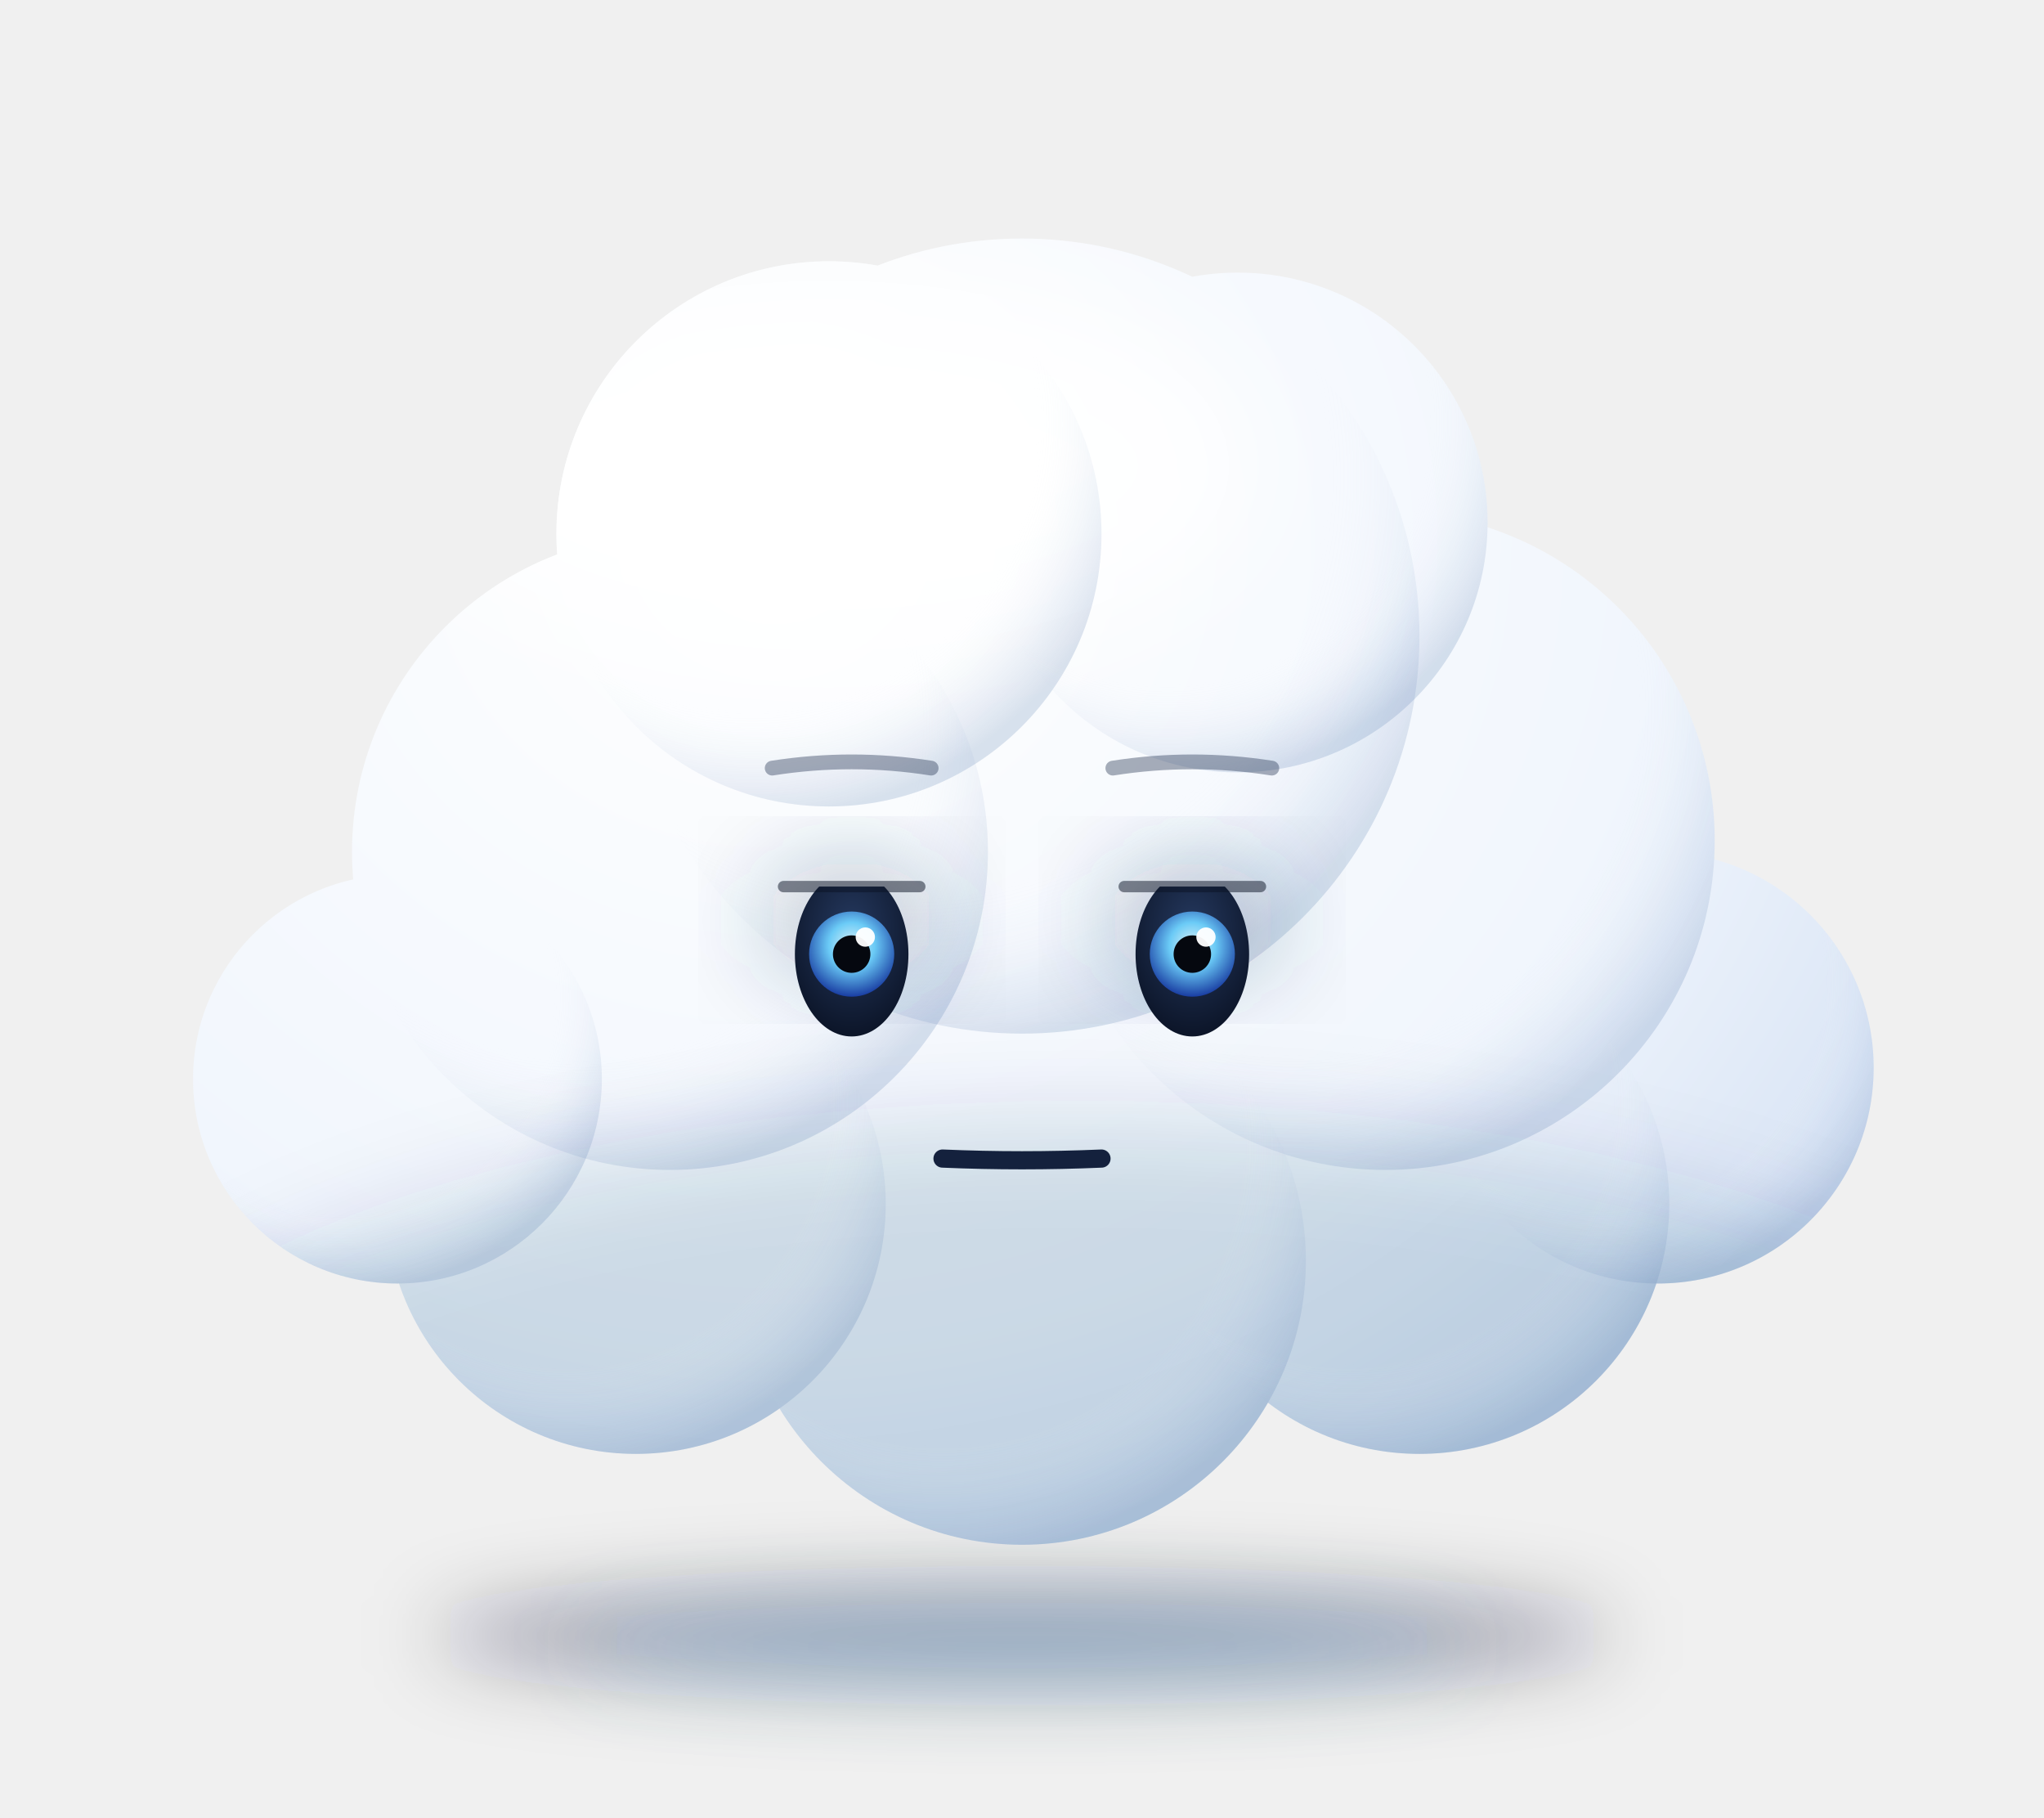
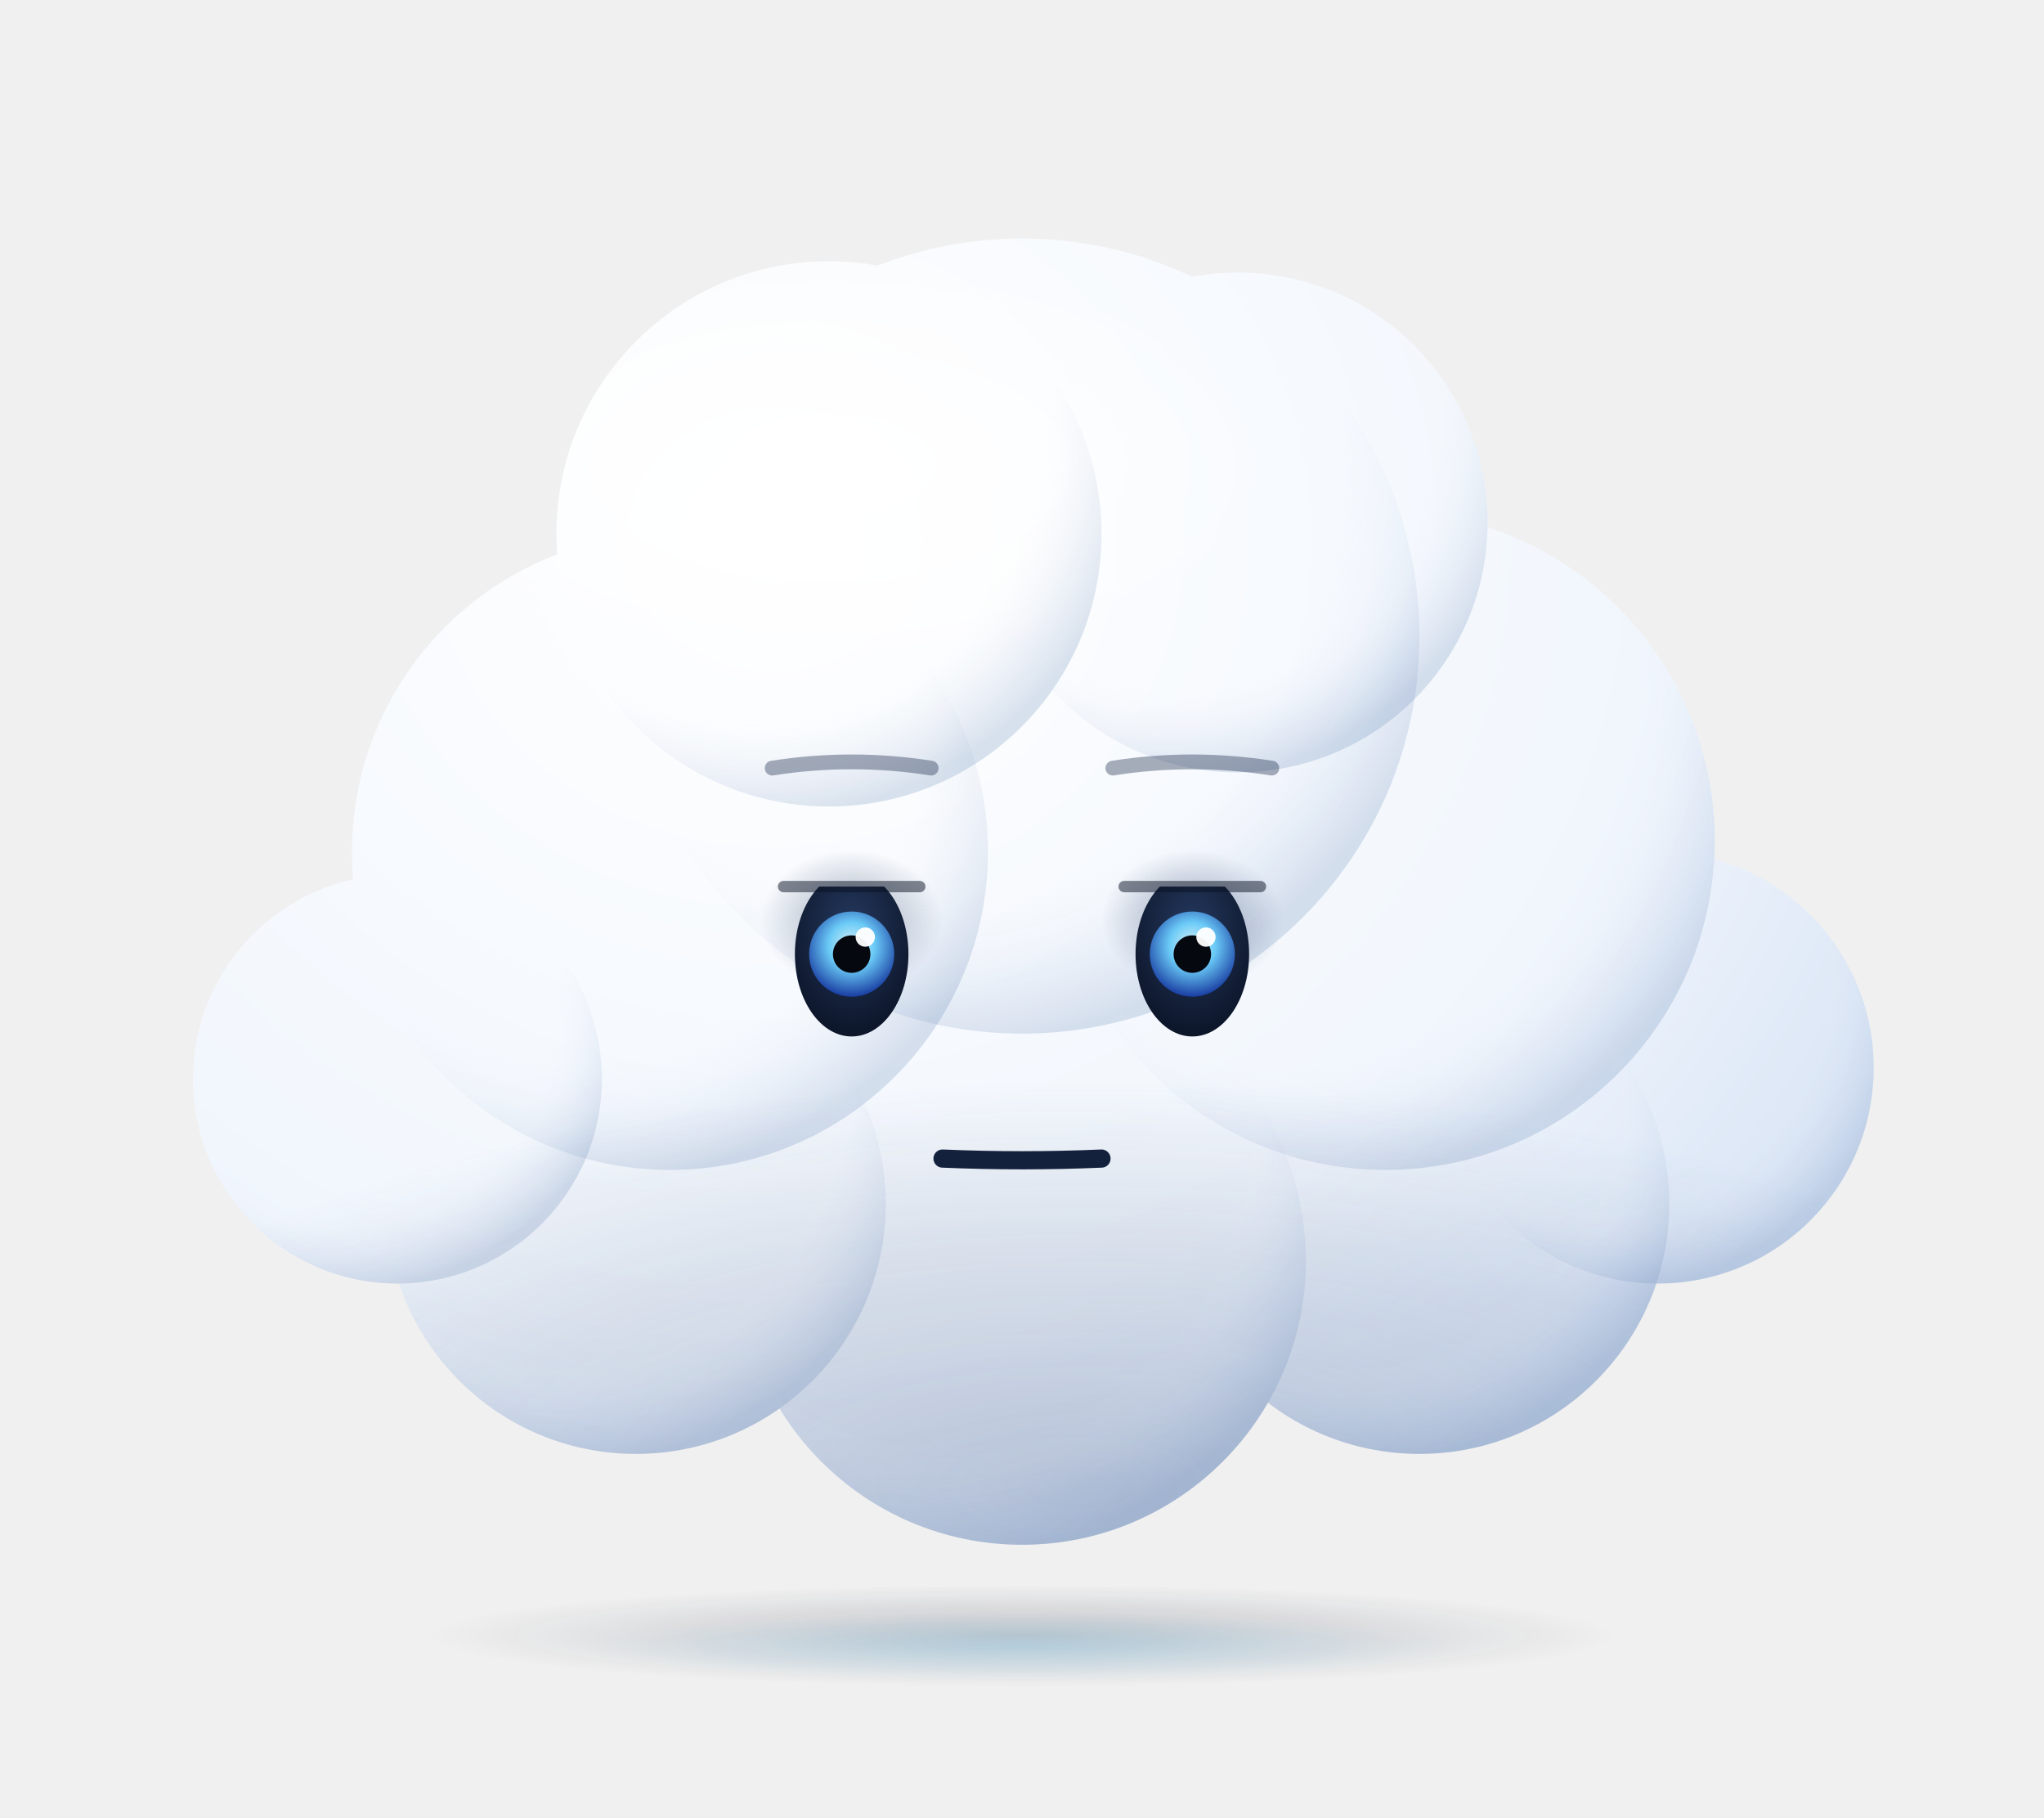
<svg xmlns="http://www.w3.org/2000/svg" viewBox="0 0 360 320" width="720" height="640">
  <defs>
    <radialGradient id="cl-body" cx="38%" cy="30%" r="78%">
      <stop offset="0" stop-color="#FFFFFF" />
      <stop offset="0.55" stop-color="#F1F6FD" />
      <stop offset="0.85" stop-color="#D3E0F3" />
      <stop offset="1" stop-color="#AAC0DE" />
    </radialGradient>
    <radialGradient id="cl-lobe" cx="36%" cy="30%" r="72%">
      <stop offset="0" stop-color="#FFFFFF" stop-opacity="0" />
      <stop offset="0.72" stop-color="#FFFFFF" stop-opacity="0" />
      <stop offset="0.9" stop-color="#7F9CC8" stop-opacity="0.12" />
      <stop offset="1" stop-color="#5D7FB0" stop-opacity="0.22" />
    </radialGradient>
    <radialGradient id="cl-iris" cx="50%" cy="40%" r="60%">
      <stop offset="0" stop-color="#E6FAFF" />
      <stop offset="0.45" stop-color="#6FD3FF" />
      <stop offset="1" stop-color="#1A3FA8" />
    </radialGradient>
    <radialGradient id="cl-eye" cx="50%" cy="35%" r="70%">
      <stop offset="0" stop-color="#25395F" />
      <stop offset="1" stop-color="#0A1224" />
    </radialGradient>
-     <filter id="cl-soft" x="-40%" y="-40%" width="180%" height="180%">
-       <feGaussianBlur stdDeviation="9" />
-     </filter>
-     <filter id="cl-glow" x="-50%" y="-200%" width="200%" height="500%">
-       <feGaussianBlur stdDeviation="7" />
-     </filter>
+     <radialGradient id="cl-hi" cx="50%" cy="50%" r="50%">
+       <stop offset="0" stop-color="#FFFFFF" stop-opacity="0.95" />
+       <stop offset="0.6" stop-color="#FFFFFF" stop-opacity="0.45" />
+       <stop offset="1" stop-color="#FFFFFF" stop-opacity="0" />
+     </radialGradient>
+     <radialGradient id="cl-shade" cx="50%" cy="50%" r="50%">
+       <stop offset="0" stop-color="#1E3A6E" stop-opacity="0.24" />
+       <stop offset="0.6" stop-color="#1E3A6E" stop-opacity="0.12" />
+       <stop offset="1" stop-color="#1E3A6E" stop-opacity="0" />
+     </radialGradient>
+     <radialGradient id="cl-socket" cx="50%" cy="50%" r="50%">
+       <stop offset="0" stop-color="#2A3F66" stop-opacity="0.42" />
+       <stop offset="1" stop-color="#2A3F66" stop-opacity="0" />
+     </radialGradient>
+     <radialGradient id="cl-ground" cx="50%" cy="50%" r="50%">
+       <stop offset="0" stop-color="#07102A" stop-opacity="0.6" />
+       <stop offset="1" stop-color="#07102A" stop-opacity="0" />
+     </radialGradient>
+     <radialGradient id="cl-cyan" cx="50%" cy="50%" r="50%">
+       <stop offset="0" stop-color="#6FD3FF" stop-opacity="0.9" />
+       <stop offset="1" stop-color="#6FD3FF" stop-opacity="0" />
+     </radialGradient>
+     <radialGradient id="cl-coral" cx="50%" cy="50%" r="50%">
+       <stop offset="0" stop-color="#FF8A8A" stop-opacity="0.9" />
+       <stop offset="1" stop-color="#FF8A8A" stop-opacity="0" />
+     </radialGradient>
    <clipPath id="cl-clip">
      <circle cx="180" cy="112" r="70" />
      <circle cx="118" cy="150" r="56" />
      <circle cx="244" cy="148" r="58" />
      <circle cx="146" cy="94" r="48" />
      <circle cx="218" cy="92" r="44" />
      <circle cx="70" cy="190" r="36" />
      <circle cx="292" cy="188" r="38" />
      <circle cx="112" cy="212" r="44" />
      <circle cx="180" cy="222" r="50" />
      <circle cx="250" cy="212" r="44" />
    </clipPath>
    <clipPath id="cl-ell-L">
      <ellipse cx="150" cy="168" rx="10" ry="14.5" />
    </clipPath>
    <clipPath id="cl-ell-R">
      <ellipse cx="210" cy="168" rx="10" ry="14.5" />
    </clipPath>
    <clipPath id="cl-lid-L">
      <path d="M136 156.11 L164 156.11 L164 198 L136 198 Z" data-k="lidL" />
    </clipPath>
    <clipPath id="cl-lid-R">
      <path d="M196 156.11 L224 156.11 L224 198 L196 198 Z" data-k="lidR" />
    </clipPath>
  </defs>
-   <ellipse cx="180" cy="288" rx="104" ry="9" fill="#07102A" fill-opacity="0.34" filter="url(#cl-glow)" data-k="ground" />
-   <ellipse cx="180" cy="290" rx="78" ry="6" fill="#6FD3FF" fill-opacity="0.26" filter="url(#cl-glow)" data-k="glowCyan" />
-   <ellipse cx="180" cy="290" rx="60" ry="5" fill="#FF8A8A" fill-opacity="0" filter="url(#cl-glow)" data-k="glowCoral" />
+   <ellipse cx="180" cy="288" rx="104" ry="9" fill="url(#cl-ground)" fill-opacity="0.34" data-k="ground" />
+   <ellipse cx="180" cy="290" rx="78" ry="6" fill="url(#cl-cyan)" fill-opacity="0.26" data-k="glowCyan" />
+   <ellipse cx="180" cy="290" rx="60" ry="5" fill="url(#cl-coral)" fill-opacity="0" data-k="glowCoral" />
  <g transform="translate(0 0) translate(180 160) rotate(0) scale(1 1) translate(-180 -160)" data-k="body">
    <g clip-path="url(#cl-clip)">
      <rect x="0" y="0" width="360" height="320" fill="url(#cl-body)" />
-       <ellipse cx="146" cy="82" rx="74" ry="34" fill="#FFFFFF" fill-opacity="0.9" filter="url(#cl-soft)" />
-       <ellipse cx="190" cy="262" rx="176" ry="64" fill="#1E3A6E" fill-opacity="0.16" filter="url(#cl-soft)" />
+       <ellipse cx="146" cy="82" rx="78" ry="38" fill="url(#cl-hi)" />
+       <ellipse cx="190" cy="262" rx="186" ry="72" fill="url(#cl-shade)" />
      <circle cx="180" cy="112" r="70" fill="url(#cl-lobe)" />
      <circle cx="118" cy="150" r="56" fill="url(#cl-lobe)" />
      <circle cx="244" cy="148" r="58" fill="url(#cl-lobe)" />
      <circle cx="146" cy="94" r="48" fill="url(#cl-lobe)" />
      <circle cx="218" cy="92" r="44" fill="url(#cl-lobe)" />
      <circle cx="70" cy="190" r="36" fill="url(#cl-lobe)" />
      <circle cx="292" cy="188" r="38" fill="url(#cl-lobe)" />
      <circle cx="112" cy="212" r="44" fill="url(#cl-lobe)" />
      <circle cx="180" cy="222" r="50" fill="url(#cl-lobe)" />
      <circle cx="250" cy="212" r="44" fill="url(#cl-lobe)" />
    </g>
-     <ellipse cx="150" cy="162" rx="15" ry="10.15" fill="#2A3F66" fill-opacity="0.3" filter="url(#cl-soft)" />
+     <ellipse cx="150" cy="162" rx="16" ry="12.325" fill="url(#cl-socket)" />
    <g clip-path="url(#cl-lid-L)">
      <g clip-path="url(#cl-ell-L)">
        <ellipse cx="150" cy="168" rx="10" ry="14.5" fill="url(#cl-eye)" />
        <g transform="translate(0 0)" data-k="gazeL">
          <circle cx="150" cy="168" r="7.5" fill="url(#cl-iris)" fill-opacity="0.95" />
          <circle cx="150" cy="168" r="3.3" fill="#05080F" />
          <circle cx="152.4" cy="165" r="1.7" fill="#FFFFFF" fill-opacity="0.95" />
        </g>
      </g>
    </g>
    <path d="M138 156.11 L162 156.11" fill="none" stroke="#0A1224" stroke-opacity="0.5" stroke-width="2" stroke-linecap="round" data-k="lidEdgeL" />
    <path d="M136 135.25 Q150 133.05 164 135.25" fill="none" stroke="#1B2A4A" stroke-opacity="0.38" stroke-width="2.6" stroke-linecap="round" data-k="browL" />
-     <ellipse cx="210" cy="162" rx="15" ry="10.15" fill="#2A3F66" fill-opacity="0.3" filter="url(#cl-soft)" />
+     <ellipse cx="210" cy="162" rx="16" ry="12.325" fill="url(#cl-socket)" />
    <g clip-path="url(#cl-lid-R)">
      <g clip-path="url(#cl-ell-R)">
        <ellipse cx="210" cy="168" rx="10" ry="14.5" fill="url(#cl-eye)" />
        <g transform="translate(0 0)" data-k="gazeR">
          <circle cx="210" cy="168" r="7.5" fill="url(#cl-iris)" fill-opacity="0.95" />
          <circle cx="210" cy="168" r="3.3" fill="#05080F" />
          <circle cx="212.4" cy="165" r="1.7" fill="#FFFFFF" fill-opacity="0.95" />
        </g>
      </g>
    </g>
    <path d="M198 156.11 L222 156.11" fill="none" stroke="#0A1224" stroke-opacity="0.5" stroke-width="2" stroke-linecap="round" data-k="lidEdgeR" />
    <path d="M224 135.25 Q210 133.05 196 135.25" fill="none" stroke="#1B2A4A" stroke-opacity="0.38" stroke-width="2.6" stroke-linecap="round" data-k="browR" />
    <path d="M166 204 Q180 204.6 194 204" fill="none" stroke="#14213D" stroke-width="3.2" stroke-linecap="round" data-k="smile" />
    <ellipse cx="180" cy="207.28" rx="4.5" ry="0.8" fill="#14213D" fill-opacity="0" data-k="mouthOpen" />
  </g>
</svg>
